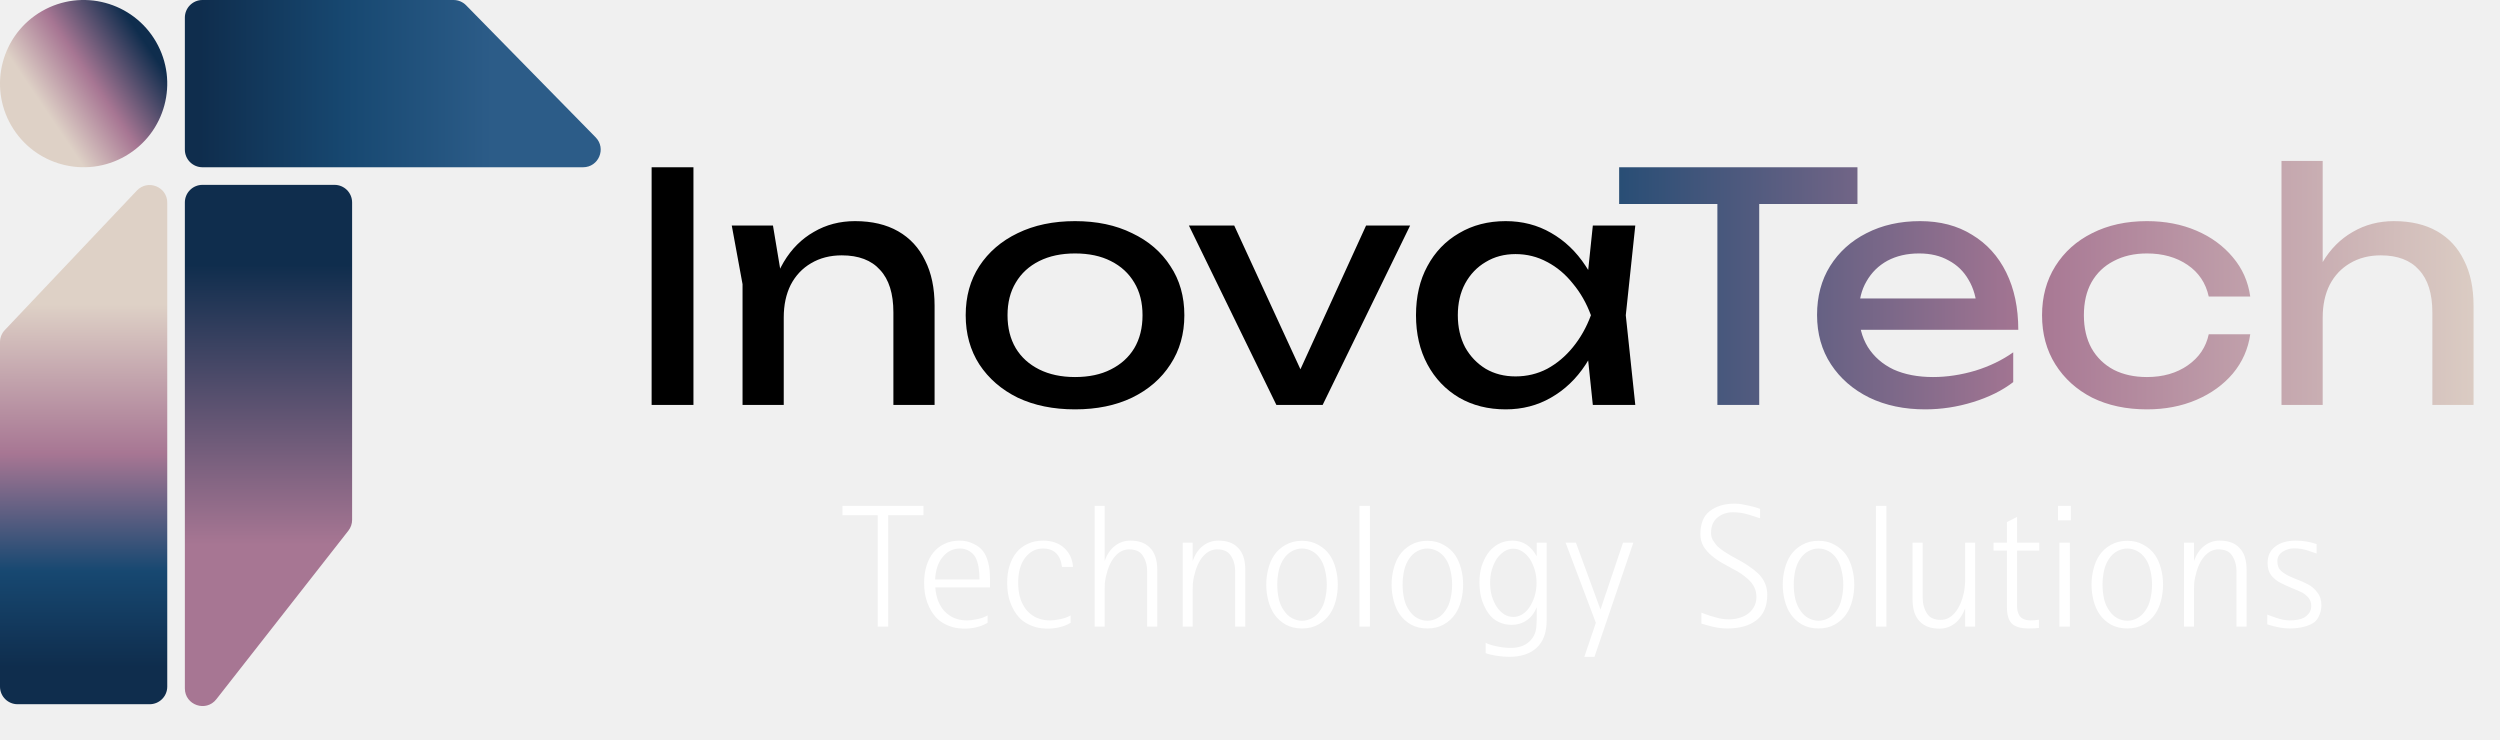
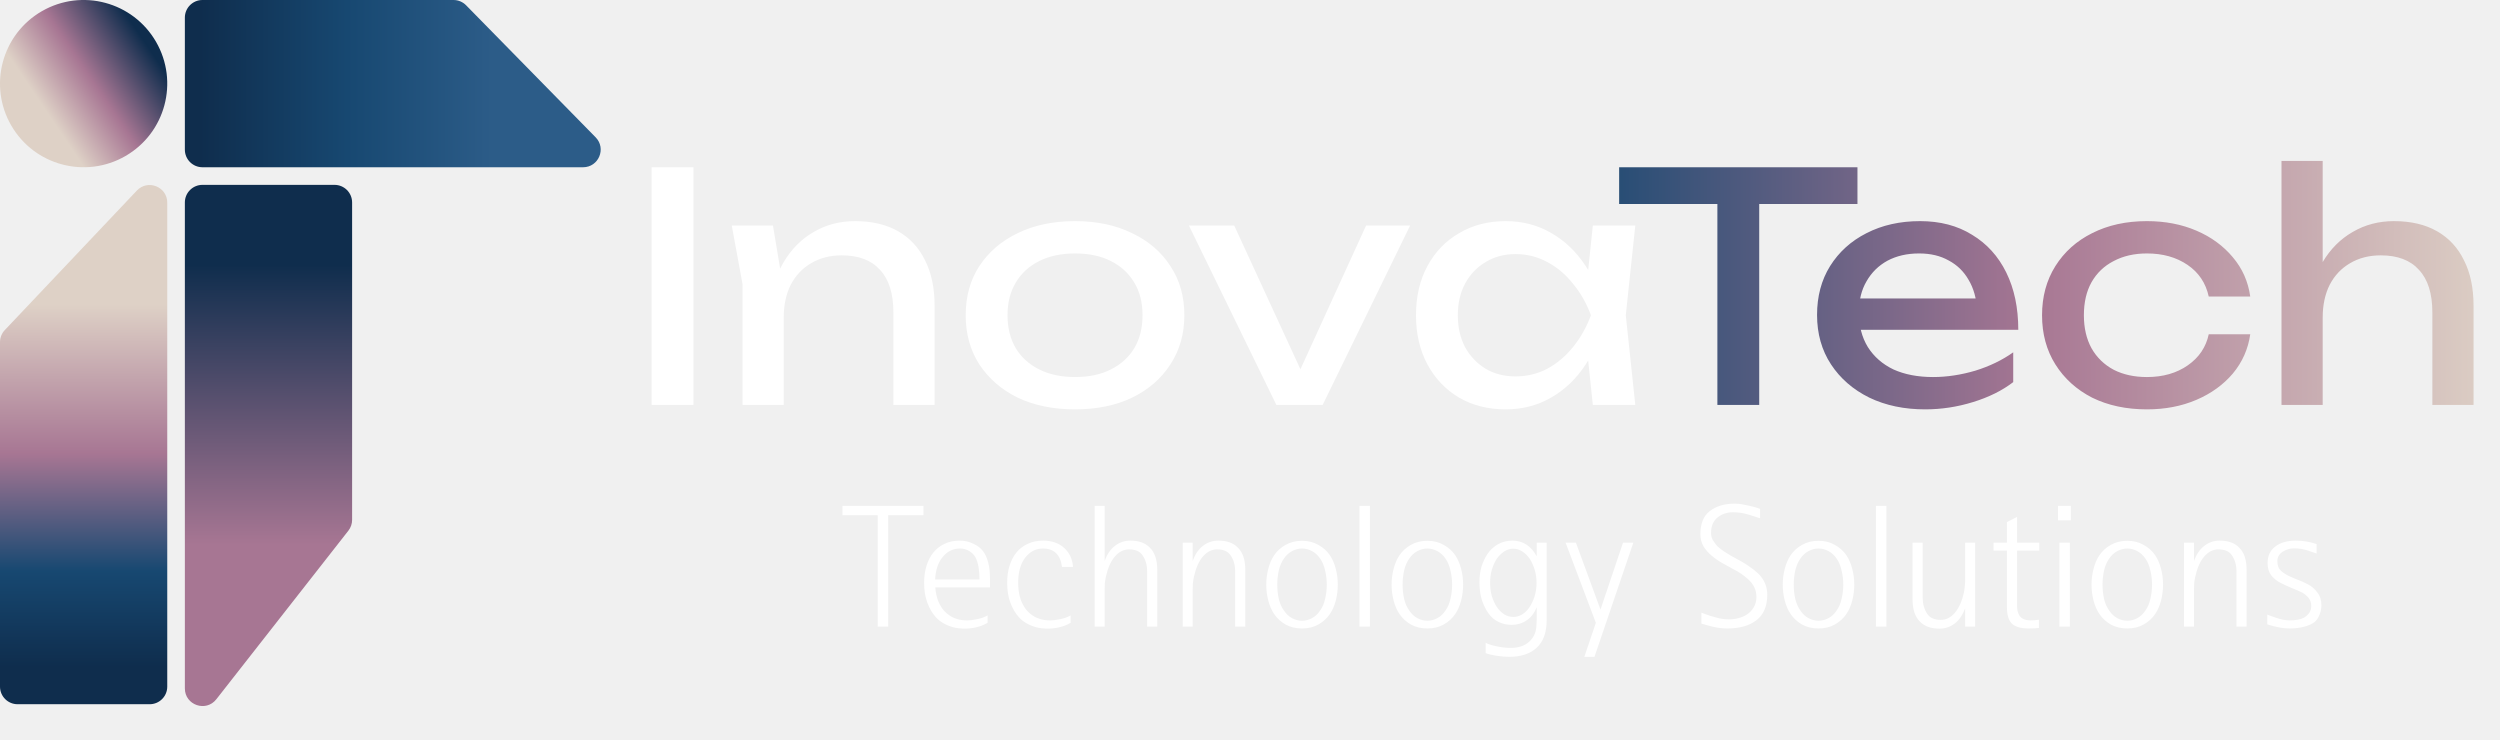
<svg xmlns="http://www.w3.org/2000/svg" width="284" height="84" viewBox="0 0 284 84" fill="none">
  <path d="M0 38.867C0 38.356 0.196 37.864 0.548 37.492L15.548 21.647C16.791 20.334 19 21.213 19 23.022V78C19 79.105 18.105 80 17 80H2C0.895 80 0 79.105 0 78V38.867Z" fill="url(#paint0_linear_541_3394)" />
  <path d="M21 23C21 21.895 21.895 21 23 21H38C39.105 21 40 21.895 40 23V59.055C40 59.502 39.85 59.936 39.574 60.288L24.574 79.437C23.402 80.933 21 80.104 21 78.204V23Z" fill="url(#paint1_linear_541_3394)" />
  <path d="M21 2C21 0.895 21.895 0 23 0H51.52C52.057 0 52.572 0.216 52.948 0.599L67.664 15.599C68.905 16.865 68.009 19 66.236 19H23C21.895 19 21 18.105 21 17V2Z" fill="url(#paint2_linear_541_3394)" />
-   <path d="M74.024 19H78.776V46H74.024V19ZM83.129 25.624H87.809L89.033 32.968V46H84.353V32.284L83.129 25.624ZM97.133 25.12C99.053 25.12 100.685 25.504 102.029 26.272C103.373 27.04 104.393 28.144 105.089 29.584C105.809 31 106.169 32.716 106.169 34.732V46H101.489V35.488C101.489 33.352 100.985 31.744 99.977 30.664C98.993 29.56 97.541 29.008 95.621 29.008C94.301 29.008 93.137 29.308 92.129 29.908C91.145 30.484 90.377 31.3 89.825 32.356C89.297 33.412 89.033 34.648 89.033 36.064L87.377 35.164C87.593 33.052 88.145 31.252 89.033 29.764C89.921 28.276 91.061 27.136 92.453 26.344C93.845 25.528 95.405 25.12 97.133 25.12ZM122.123 46.504C119.651 46.504 117.479 46.06 115.607 45.172C113.759 44.26 112.307 43 111.251 41.392C110.219 39.784 109.703 37.924 109.703 35.812C109.703 33.676 110.219 31.816 111.251 30.232C112.307 28.624 113.759 27.376 115.607 26.488C117.479 25.576 119.651 25.12 122.123 25.12C124.595 25.12 126.755 25.576 128.603 26.488C130.475 27.376 131.927 28.624 132.959 30.232C134.015 31.816 134.543 33.676 134.543 35.812C134.543 37.924 134.015 39.784 132.959 41.392C131.927 43 130.475 44.26 128.603 45.172C126.755 46.06 124.595 46.504 122.123 46.504ZM122.123 42.832C123.707 42.832 125.063 42.544 126.191 41.968C127.343 41.392 128.231 40.588 128.855 39.556C129.479 38.5 129.791 37.252 129.791 35.812C129.791 34.372 129.479 33.136 128.855 32.104C128.231 31.048 127.343 30.232 126.191 29.656C125.063 29.08 123.707 28.792 122.123 28.792C120.563 28.792 119.207 29.08 118.055 29.656C116.903 30.232 116.015 31.048 115.391 32.104C114.767 33.136 114.455 34.372 114.455 35.812C114.455 37.252 114.767 38.5 115.391 39.556C116.015 40.588 116.903 41.392 118.055 41.968C119.207 42.544 120.563 42.832 122.123 42.832ZM148.633 43.912H146.833L155.185 25.624H160.189L150.253 46H144.997L135.061 25.624H140.209L148.633 43.912ZM180.945 46L180.153 38.44L181.089 35.812L180.153 33.22L180.945 25.624H185.769L184.689 35.812L185.769 46H180.945ZM182.385 35.812C181.929 37.948 181.173 39.82 180.117 41.428C179.061 43.036 177.753 44.284 176.193 45.172C174.657 46.06 172.941 46.504 171.045 46.504C169.053 46.504 167.289 46.06 165.753 45.172C164.217 44.26 163.017 43 162.153 41.392C161.289 39.784 160.857 37.924 160.857 35.812C160.857 33.676 161.289 31.816 162.153 30.232C163.017 28.624 164.217 27.376 165.753 26.488C167.289 25.576 169.053 25.12 171.045 25.12C172.941 25.12 174.657 25.564 176.193 26.452C177.753 27.34 179.061 28.588 180.117 30.196C181.197 31.78 181.953 33.652 182.385 35.812ZM165.609 35.812C165.609 37.18 165.885 38.392 166.437 39.448C167.013 40.48 167.793 41.296 168.777 41.896C169.761 42.472 170.889 42.76 172.161 42.76C173.457 42.76 174.657 42.472 175.761 41.896C176.865 41.296 177.837 40.48 178.677 39.448C179.541 38.392 180.225 37.18 180.729 35.812C180.225 34.444 179.541 33.244 178.677 32.212C177.837 31.156 176.865 30.34 175.761 29.764C174.657 29.164 173.457 28.864 172.161 28.864C170.889 28.864 169.761 29.164 168.777 29.764C167.793 30.34 167.013 31.156 166.437 32.212C165.885 33.244 165.609 34.444 165.609 35.812Z" fill="black" />
+   <path d="M74.024 19H78.776V46H74.024V19ZM83.129 25.624H87.809L89.033 32.968V46H84.353V32.284L83.129 25.624ZM97.133 25.12C99.053 25.12 100.685 25.504 102.029 26.272C103.373 27.04 104.393 28.144 105.089 29.584C105.809 31 106.169 32.716 106.169 34.732V46H101.489V35.488C101.489 33.352 100.985 31.744 99.977 30.664C98.993 29.56 97.541 29.008 95.621 29.008C94.301 29.008 93.137 29.308 92.129 29.908C91.145 30.484 90.377 31.3 89.825 32.356C89.297 33.412 89.033 34.648 89.033 36.064L87.377 35.164C87.593 33.052 88.145 31.252 89.033 29.764C89.921 28.276 91.061 27.136 92.453 26.344C93.845 25.528 95.405 25.12 97.133 25.12ZM122.123 46.504C119.651 46.504 117.479 46.06 115.607 45.172C113.759 44.26 112.307 43 111.251 41.392C110.219 39.784 109.703 37.924 109.703 35.812C109.703 33.676 110.219 31.816 111.251 30.232C112.307 28.624 113.759 27.376 115.607 26.488C117.479 25.576 119.651 25.12 122.123 25.12C124.595 25.12 126.755 25.576 128.603 26.488C130.475 27.376 131.927 28.624 132.959 30.232C134.015 31.816 134.543 33.676 134.543 35.812C134.543 37.924 134.015 39.784 132.959 41.392C131.927 43 130.475 44.26 128.603 45.172C126.755 46.06 124.595 46.504 122.123 46.504ZM122.123 42.832C123.707 42.832 125.063 42.544 126.191 41.968C127.343 41.392 128.231 40.588 128.855 39.556C129.479 38.5 129.791 37.252 129.791 35.812C129.791 34.372 129.479 33.136 128.855 32.104C128.231 31.048 127.343 30.232 126.191 29.656C125.063 29.08 123.707 28.792 122.123 28.792C120.563 28.792 119.207 29.08 118.055 29.656C116.903 30.232 116.015 31.048 115.391 32.104C114.767 33.136 114.455 34.372 114.455 35.812C114.455 37.252 114.767 38.5 115.391 39.556C116.015 40.588 116.903 41.392 118.055 41.968C119.207 42.544 120.563 42.832 122.123 42.832ZM148.633 43.912H146.833L155.185 25.624H160.189L150.253 46H144.997L135.061 25.624H140.209L148.633 43.912ZM180.945 46L180.153 38.44L181.089 35.812L180.153 33.22L180.945 25.624H185.769L184.689 35.812L185.769 46H180.945ZM182.385 35.812C181.929 37.948 181.173 39.82 180.117 41.428C179.061 43.036 177.753 44.284 176.193 45.172C174.657 46.06 172.941 46.504 171.045 46.504C169.053 46.504 167.289 46.06 165.753 45.172C164.217 44.26 163.017 43 162.153 41.392C161.289 39.784 160.857 37.924 160.857 35.812C160.857 33.676 161.289 31.816 162.153 30.232C163.017 28.624 164.217 27.376 165.753 26.488C167.289 25.576 169.053 25.12 171.045 25.12C172.941 25.12 174.657 25.564 176.193 26.452C177.753 27.34 179.061 28.588 180.117 30.196C181.197 31.78 181.953 33.652 182.385 35.812ZM165.609 35.812C165.609 37.18 165.885 38.392 166.437 39.448C167.013 40.48 167.793 41.296 168.777 41.896C169.761 42.472 170.889 42.76 172.161 42.76C173.457 42.76 174.657 42.472 175.761 41.896C176.865 41.296 177.837 40.48 178.677 39.448C179.541 38.392 180.225 37.18 180.729 35.812C180.225 34.444 179.541 33.244 178.677 32.212C177.837 31.156 176.865 30.34 175.761 29.764C174.657 29.164 173.457 28.864 172.161 28.864C170.889 28.864 169.761 29.164 168.777 29.764C167.793 30.34 167.013 31.156 166.437 32.212C165.885 33.244 165.609 34.444 165.609 35.812Z" fill="white" />
  <path d="M195.095 21.196H199.847V46H195.095V21.196ZM183.935 19H211.007V23.176H183.935V19ZM218.694 46.504C216.318 46.504 214.206 46.06 212.358 45.172C210.51 44.26 209.058 43 208.002 41.392C206.946 39.784 206.418 37.912 206.418 35.776C206.418 33.664 206.91 31.816 207.894 30.232C208.902 28.624 210.282 27.376 212.034 26.488C213.81 25.576 215.838 25.12 218.118 25.12C220.398 25.12 222.366 25.636 224.022 26.668C225.702 27.676 226.998 29.104 227.91 30.952C228.822 32.8 229.278 34.972 229.278 37.468H210.09V33.904H226.938L224.598 35.236C224.526 33.892 224.202 32.74 223.626 31.78C223.074 30.82 222.318 30.088 221.358 29.584C220.422 29.056 219.306 28.792 218.01 28.792C216.642 28.792 215.442 29.068 214.41 29.62C213.402 30.172 212.61 30.952 212.034 31.96C211.458 32.944 211.17 34.12 211.17 35.488C211.17 37 211.506 38.308 212.178 39.412C212.874 40.516 213.846 41.368 215.094 41.968C216.366 42.544 217.866 42.832 219.594 42.832C221.154 42.832 222.75 42.592 224.382 42.112C226.014 41.608 227.454 40.912 228.702 40.024V43.408C227.454 44.368 225.93 45.124 224.13 45.676C222.354 46.228 220.542 46.504 218.694 46.504ZM255.629 37.972C255.389 39.652 254.729 41.14 253.649 42.436C252.569 43.708 251.189 44.704 249.509 45.424C247.829 46.144 245.957 46.504 243.893 46.504C241.541 46.504 239.465 46.06 237.665 45.172C235.889 44.26 234.497 43 233.489 41.392C232.481 39.784 231.977 37.924 231.977 35.812C231.977 33.7 232.481 31.84 233.489 30.232C234.497 28.624 235.889 27.376 237.665 26.488C239.465 25.576 241.541 25.12 243.893 25.12C245.957 25.12 247.829 25.48 249.509 26.2C251.189 26.92 252.569 27.928 253.649 29.224C254.729 30.496 255.389 31.984 255.629 33.688H250.913C250.577 32.152 249.773 30.952 248.501 30.088C247.229 29.224 245.693 28.792 243.893 28.792C242.453 28.792 241.193 29.08 240.113 29.656C239.033 30.208 238.193 31.012 237.593 32.068C237.017 33.1 236.729 34.348 236.729 35.812C236.729 37.252 237.017 38.5 237.593 39.556C238.193 40.612 239.033 41.428 240.113 42.004C241.193 42.556 242.453 42.832 243.893 42.832C245.717 42.832 247.265 42.388 248.537 41.5C249.809 40.612 250.601 39.436 250.913 37.972H255.629ZM259.179 18.28H263.859V46H259.179V18.28ZM271.959 25.12C273.879 25.12 275.511 25.504 276.855 26.272C278.199 27.04 279.219 28.144 279.915 29.584C280.635 31 280.995 32.716 280.995 34.732V46H276.315V35.488C276.315 33.352 275.811 31.744 274.803 30.664C273.819 29.56 272.367 29.008 270.447 29.008C269.127 29.008 267.963 29.308 266.955 29.908C265.971 30.484 265.203 31.3 264.651 32.356C264.123 33.412 263.859 34.648 263.859 36.064L262.203 35.164C262.419 33.052 262.971 31.252 263.859 29.764C264.747 28.276 265.887 27.136 267.279 26.344C268.671 25.528 270.231 25.12 271.959 25.12Z" fill="url(#paint3_linear_541_3394)" />
  <path d="M104.902 58.523H100.898V71.18H99.707V58.523H95.703V57.469H104.902V58.523ZM106.23 65.828H111.27C111.27 64.76 111.126 63.94 110.84 63.367C110.684 63.055 110.443 62.801 110.117 62.605C109.805 62.41 109.447 62.312 109.043 62.312C108.236 62.312 107.565 62.658 107.031 63.348C106.549 63.96 106.283 64.787 106.23 65.828ZM106.25 66.727C106.263 66.87 106.276 67 106.289 67.117C106.328 67.43 106.4 67.749 106.504 68.074C106.634 68.452 106.823 68.816 107.07 69.168C107.318 69.507 107.663 69.806 108.105 70.066C108.262 70.158 108.49 70.249 108.789 70.34C109.102 70.431 109.46 70.477 109.863 70.477C110.176 70.477 110.553 70.431 110.996 70.34C111.452 70.249 111.849 70.106 112.188 69.91V70.75C111.732 71.023 111.217 71.212 110.645 71.316C110.085 71.421 109.512 71.44 108.926 71.375C108.418 71.323 107.923 71.18 107.441 70.945C106.96 70.711 106.576 70.424 106.289 70.086C105.911 69.669 105.599 69.135 105.352 68.484C105.104 67.833 104.98 67.072 104.98 66.199C104.98 65.483 105.072 64.838 105.254 64.266C105.436 63.68 105.697 63.178 106.035 62.762C106.374 62.345 106.79 62.02 107.285 61.785C107.793 61.538 108.379 61.414 109.043 61.414C109.577 61.414 110.085 61.531 110.566 61.766C111.061 61.987 111.439 62.28 111.699 62.645C112.207 63.348 112.461 64.376 112.461 65.731V66.727H106.25ZM121.895 64.402H120.645C120.462 63.009 119.74 62.312 118.477 62.312C117.669 62.312 116.999 62.658 116.465 63.348C115.931 64.038 115.664 64.995 115.664 66.219C115.664 66.505 115.684 66.805 115.723 67.117C115.762 67.43 115.833 67.749 115.938 68.074C116.068 68.452 116.257 68.816 116.504 69.168C116.751 69.507 117.096 69.806 117.539 70.066C117.695 70.158 117.923 70.249 118.223 70.34C118.535 70.431 118.893 70.477 119.297 70.477C119.609 70.477 119.987 70.431 120.43 70.34C120.885 70.249 121.283 70.106 121.621 69.91V70.75C121.165 71.023 120.651 71.212 120.078 71.316C119.518 71.421 118.945 71.44 118.359 71.375C117.852 71.323 117.357 71.18 116.875 70.945C116.393 70.711 116.009 70.424 115.723 70.086C115.345 69.669 115.033 69.135 114.785 68.484C114.538 67.833 114.414 67.072 114.414 66.199C114.414 65.483 114.505 64.838 114.688 64.266C114.87 63.68 115.13 63.178 115.469 62.762C115.807 62.345 116.23 62.02 116.738 61.785C117.259 61.538 117.852 61.414 118.516 61.414C119.01 61.414 119.453 61.486 119.844 61.629C120.234 61.759 120.586 61.967 120.898 62.254C121.497 62.801 121.829 63.517 121.895 64.402ZM131.465 71.18H130.312V64.891C130.312 64.174 130.137 63.569 129.785 63.074C129.486 62.632 128.978 62.41 128.262 62.41C127.65 62.41 127.109 62.684 126.641 63.23C126.185 63.764 125.846 64.533 125.625 65.535C125.573 65.783 125.534 66.03 125.508 66.277C125.495 66.525 125.488 66.766 125.488 67V71.18H124.355V57.469H125.488V63.719C125.762 62.977 126.139 62.417 126.621 62.039C127.142 61.622 127.734 61.414 128.398 61.414C129.362 61.414 130.098 61.675 130.605 62.195C131.178 62.742 131.465 63.589 131.465 64.734V71.18ZM141.465 71.18H140.312V64.891C140.312 64.174 140.137 63.569 139.785 63.074C139.486 62.632 138.978 62.41 138.262 62.41C137.65 62.41 137.109 62.684 136.641 63.23C136.185 63.764 135.846 64.533 135.625 65.535C135.573 65.783 135.534 66.03 135.508 66.277C135.495 66.525 135.488 66.766 135.488 67V71.18H134.355V61.648H135.488V63.719C135.762 62.977 136.139 62.417 136.621 62.039C137.142 61.622 137.734 61.414 138.398 61.414C139.362 61.414 140.098 61.675 140.605 62.195C141.178 62.742 141.465 63.589 141.465 64.734V71.18ZM150.723 66.414C150.723 65.854 150.658 65.314 150.527 64.793C150.41 64.259 150.221 63.81 149.961 63.445C149.714 63.081 149.408 62.801 149.043 62.605C148.678 62.41 148.301 62.312 147.91 62.312C147.52 62.312 147.142 62.41 146.777 62.605C146.413 62.801 146.107 63.081 145.859 63.445C145.599 63.81 145.404 64.259 145.273 64.793C145.156 65.314 145.098 65.854 145.098 66.414C145.098 66.974 145.156 67.521 145.273 68.055C145.404 68.576 145.599 69.012 145.859 69.363C146.107 69.741 146.413 70.027 146.777 70.223C147.142 70.418 147.52 70.516 147.91 70.516C148.301 70.516 148.678 70.418 149.043 70.223C149.408 70.027 149.714 69.741 149.961 69.363C150.221 69.012 150.41 68.576 150.527 68.055C150.658 67.521 150.723 66.974 150.723 66.414ZM151.973 66.414C151.973 67.039 151.895 67.651 151.738 68.25C151.582 68.836 151.361 69.337 151.074 69.754C150.749 70.236 150.312 70.633 149.766 70.945C149.232 71.245 148.613 71.394 147.91 71.394C147.207 71.394 146.582 71.245 146.035 70.945C145.501 70.633 145.072 70.236 144.746 69.754C144.46 69.337 144.238 68.836 144.082 68.25C143.926 67.651 143.848 67.039 143.848 66.414C143.848 65.789 143.926 65.184 144.082 64.598C144.238 63.999 144.46 63.491 144.746 63.074C145.072 62.592 145.501 62.202 146.035 61.902C146.582 61.59 147.207 61.434 147.91 61.434C148.613 61.434 149.232 61.59 149.766 61.902C150.312 62.202 150.749 62.592 151.074 63.074C151.361 63.491 151.582 63.999 151.738 64.598C151.895 65.184 151.973 65.789 151.973 66.414ZM155.625 71.18H154.434V57.469H155.625V71.18ZM164.961 66.414C164.961 65.854 164.896 65.314 164.766 64.793C164.648 64.259 164.46 63.81 164.199 63.445C163.952 63.081 163.646 62.801 163.281 62.605C162.917 62.41 162.539 62.312 162.148 62.312C161.758 62.312 161.38 62.41 161.016 62.605C160.651 62.801 160.345 63.081 160.098 63.445C159.837 63.81 159.642 64.259 159.512 64.793C159.395 65.314 159.336 65.854 159.336 66.414C159.336 66.974 159.395 67.521 159.512 68.055C159.642 68.576 159.837 69.012 160.098 69.363C160.345 69.741 160.651 70.027 161.016 70.223C161.38 70.418 161.758 70.516 162.148 70.516C162.539 70.516 162.917 70.418 163.281 70.223C163.646 70.027 163.952 69.741 164.199 69.363C164.46 69.012 164.648 68.576 164.766 68.055C164.896 67.521 164.961 66.974 164.961 66.414ZM166.211 66.414C166.211 67.039 166.133 67.651 165.977 68.25C165.82 68.836 165.599 69.337 165.312 69.754C164.987 70.236 164.551 70.633 164.004 70.945C163.47 71.245 162.852 71.394 162.148 71.394C161.445 71.394 160.82 71.245 160.273 70.945C159.74 70.633 159.31 70.236 158.984 69.754C158.698 69.337 158.477 68.836 158.32 68.25C158.164 67.651 158.086 67.039 158.086 66.414C158.086 65.789 158.164 65.184 158.32 64.598C158.477 63.999 158.698 63.491 158.984 63.074C159.31 62.592 159.74 62.202 160.273 61.902C160.82 61.59 161.445 61.434 162.148 61.434C162.852 61.434 163.47 61.59 164.004 61.902C164.551 62.202 164.987 62.592 165.312 63.074C165.599 63.491 165.82 63.999 165.977 64.598C166.133 65.184 166.211 65.789 166.211 66.414ZM175.703 70.438C175.703 71.831 175.332 72.872 174.59 73.562C173.848 74.266 172.793 74.617 171.426 74.617C170.996 74.617 170.495 74.572 169.922 74.481C169.362 74.389 168.978 74.292 168.77 74.188V73.016C169.004 73.159 169.401 73.289 169.961 73.406C170.534 73.537 171.087 73.602 171.621 73.602C172.493 73.602 173.184 73.374 173.691 72.918C174.199 72.475 174.479 71.896 174.531 71.18C174.557 70.841 174.57 70.594 174.57 70.438H175.703ZM168.066 66.121C168.066 65.47 168.145 64.884 168.301 64.363C168.47 63.829 168.698 63.348 168.984 62.918C169.297 62.462 169.694 62.098 170.176 61.824C170.671 61.551 171.211 61.414 171.797 61.414C172.995 61.414 173.919 62.007 174.57 63.191V61.648H175.703V70.496H174.57V68.973C174.31 69.637 173.926 70.138 173.418 70.477C172.923 70.815 172.35 70.984 171.699 70.984C171.217 70.984 170.742 70.88 170.273 70.672C169.805 70.451 169.414 70.125 169.102 69.695C168.802 69.279 168.555 68.784 168.359 68.211C168.164 67.638 168.066 66.941 168.066 66.121ZM174.551 66.219C174.551 65.685 174.479 65.184 174.336 64.715C174.193 64.246 174.004 63.829 173.77 63.465C173.535 63.126 173.255 62.853 172.93 62.645C172.604 62.436 172.266 62.332 171.914 62.332C171.549 62.332 171.204 62.436 170.879 62.645C170.566 62.853 170.286 63.126 170.039 63.465C169.805 63.829 169.616 64.246 169.473 64.715C169.342 65.184 169.277 65.685 169.277 66.219C169.277 66.753 169.342 67.254 169.473 67.723C169.616 68.178 169.805 68.588 170.039 68.953C170.286 69.305 170.566 69.585 170.879 69.793C171.204 69.988 171.549 70.086 171.914 70.086C172.266 70.086 172.604 69.988 172.93 69.793C173.255 69.585 173.535 69.305 173.77 68.953C174.004 68.588 174.193 68.178 174.336 67.723C174.479 67.254 174.551 66.753 174.551 66.219ZM184.375 61.648H185.547L181.133 74.617H179.98L181.289 70.75L177.852 61.648H179.023L181.816 69.246L184.375 61.648ZM200.762 67.547C200.762 68.862 200.352 69.832 199.531 70.457C198.724 71.082 197.624 71.394 196.23 71.394C195.697 71.394 195.143 71.329 194.57 71.199C194.01 71.056 193.581 70.939 193.281 70.848V69.598C193.464 69.676 193.809 69.799 194.316 69.969C194.616 70.06 194.941 70.151 195.293 70.242C195.658 70.32 196.022 70.359 196.387 70.359C196.777 70.359 197.142 70.314 197.48 70.223C197.832 70.132 198.151 69.995 198.438 69.812C198.737 69.63 198.991 69.37 199.199 69.031C199.421 68.68 199.531 68.269 199.531 67.801C199.531 67.033 199.212 66.362 198.574 65.789C198.066 65.333 197.533 64.969 196.973 64.695C196.582 64.474 196.159 64.24 195.703 63.992C195.26 63.745 194.844 63.458 194.453 63.133C194.062 62.807 193.75 62.449 193.516 62.059C193.281 61.655 193.164 61.193 193.164 60.672C193.164 59.474 193.522 58.602 194.238 58.055C194.967 57.495 195.905 57.215 197.051 57.215C197.337 57.215 197.63 57.241 197.93 57.293C198.229 57.345 198.516 57.404 198.789 57.469C199.284 57.586 199.668 57.697 199.941 57.801V58.875C199.876 58.849 199.512 58.732 198.848 58.523C198.184 58.302 197.526 58.191 196.875 58.191C196.185 58.191 195.592 58.393 195.098 58.797C194.616 59.2 194.375 59.786 194.375 60.555C194.375 60.854 194.447 61.128 194.59 61.375C194.746 61.622 194.915 61.85 195.098 62.059C195.319 62.254 195.56 62.443 195.82 62.625C196.081 62.794 196.341 62.957 196.602 63.113C197.526 63.595 198.21 63.992 198.652 64.305C199.095 64.604 199.466 64.897 199.766 65.184C200.43 65.861 200.762 66.648 200.762 67.547ZM209.395 66.414C209.395 65.854 209.329 65.314 209.199 64.793C209.082 64.259 208.893 63.81 208.633 63.445C208.385 63.081 208.079 62.801 207.715 62.605C207.35 62.41 206.973 62.312 206.582 62.312C206.191 62.312 205.814 62.41 205.449 62.605C205.085 62.801 204.779 63.081 204.531 63.445C204.271 63.81 204.076 64.259 203.945 64.793C203.828 65.314 203.77 65.854 203.77 66.414C203.77 66.974 203.828 67.521 203.945 68.055C204.076 68.576 204.271 69.012 204.531 69.363C204.779 69.741 205.085 70.027 205.449 70.223C205.814 70.418 206.191 70.516 206.582 70.516C206.973 70.516 207.35 70.418 207.715 70.223C208.079 70.027 208.385 69.741 208.633 69.363C208.893 69.012 209.082 68.576 209.199 68.055C209.329 67.521 209.395 66.974 209.395 66.414ZM210.645 66.414C210.645 67.039 210.566 67.651 210.41 68.25C210.254 68.836 210.033 69.337 209.746 69.754C209.421 70.236 208.984 70.633 208.438 70.945C207.904 71.245 207.285 71.394 206.582 71.394C205.879 71.394 205.254 71.245 204.707 70.945C204.173 70.633 203.743 70.236 203.418 69.754C203.132 69.337 202.91 68.836 202.754 68.25C202.598 67.651 202.52 67.039 202.52 66.414C202.52 65.789 202.598 65.184 202.754 64.598C202.91 63.999 203.132 63.491 203.418 63.074C203.743 62.592 204.173 62.202 204.707 61.902C205.254 61.59 205.879 61.434 206.582 61.434C207.285 61.434 207.904 61.59 208.438 61.902C208.984 62.202 209.421 62.592 209.746 63.074C210.033 63.491 210.254 63.999 210.41 64.598C210.566 65.184 210.645 65.789 210.645 66.414ZM214.297 71.18H213.105V57.469H214.297V71.18ZM217.266 61.648H218.418V67.938C218.418 68.615 218.594 69.22 218.945 69.754C219.258 70.197 219.766 70.418 220.469 70.418C221.081 70.418 221.615 70.151 222.07 69.617C222.539 69.07 222.884 68.296 223.105 67.293C223.158 67.033 223.19 66.785 223.203 66.551C223.229 66.303 223.242 66.062 223.242 65.828V61.648H224.375V71.18H223.242V69.109C222.969 69.838 222.591 70.398 222.109 70.789C221.589 71.206 220.996 71.414 220.332 71.414C219.368 71.414 218.633 71.154 218.125 70.633C217.552 70.086 217.266 69.24 217.266 68.094V61.648ZM231.66 62.547H229.141V68.074C229.141 68.374 229.141 68.66 229.141 68.934C229.141 69.207 229.199 69.481 229.316 69.754C229.421 70.001 229.59 70.184 229.824 70.301C230.059 70.418 230.339 70.477 230.664 70.477C231.016 70.477 231.335 70.451 231.621 70.398V71.336C231.335 71.375 230.944 71.394 230.449 71.394C229.577 71.394 228.945 71.212 228.555 70.848C228.177 70.47 227.988 69.852 227.988 68.992V62.547H226.465V61.648H227.988V59.305L229.141 58.719V61.648H231.66V62.547ZM235.254 59.109H233.789V57.469H235.254V59.109ZM235.137 71.18H233.945V61.648H235.137V71.18ZM244.473 66.414C244.473 65.854 244.408 65.314 244.277 64.793C244.16 64.259 243.971 63.81 243.711 63.445C243.464 63.081 243.158 62.801 242.793 62.605C242.428 62.41 242.051 62.312 241.66 62.312C241.27 62.312 240.892 62.41 240.527 62.605C240.163 62.801 239.857 63.081 239.609 63.445C239.349 63.81 239.154 64.259 239.023 64.793C238.906 65.314 238.848 65.854 238.848 66.414C238.848 66.974 238.906 67.521 239.023 68.055C239.154 68.576 239.349 69.012 239.609 69.363C239.857 69.741 240.163 70.027 240.527 70.223C240.892 70.418 241.27 70.516 241.66 70.516C242.051 70.516 242.428 70.418 242.793 70.223C243.158 70.027 243.464 69.741 243.711 69.363C243.971 69.012 244.16 68.576 244.277 68.055C244.408 67.521 244.473 66.974 244.473 66.414ZM245.723 66.414C245.723 67.039 245.645 67.651 245.488 68.25C245.332 68.836 245.111 69.337 244.824 69.754C244.499 70.236 244.062 70.633 243.516 70.945C242.982 71.245 242.363 71.394 241.66 71.394C240.957 71.394 240.332 71.245 239.785 70.945C239.251 70.633 238.822 70.236 238.496 69.754C238.21 69.337 237.988 68.836 237.832 68.25C237.676 67.651 237.598 67.039 237.598 66.414C237.598 65.789 237.676 65.184 237.832 64.598C237.988 63.999 238.21 63.491 238.496 63.074C238.822 62.592 239.251 62.202 239.785 61.902C240.332 61.59 240.957 61.434 241.66 61.434C242.363 61.434 242.982 61.59 243.516 61.902C244.062 62.202 244.499 62.592 244.824 63.074C245.111 63.491 245.332 63.999 245.488 64.598C245.645 65.184 245.723 65.789 245.723 66.414ZM255.215 71.18H254.062V64.891C254.062 64.174 253.887 63.569 253.535 63.074C253.236 62.632 252.728 62.41 252.012 62.41C251.4 62.41 250.859 62.684 250.391 63.23C249.935 63.764 249.596 64.533 249.375 65.535C249.323 65.783 249.284 66.03 249.258 66.277C249.245 66.525 249.238 66.766 249.238 67V71.18H248.105V61.648H249.238V63.719C249.512 62.977 249.889 62.417 250.371 62.039C250.892 61.622 251.484 61.414 252.148 61.414C253.112 61.414 253.848 61.675 254.355 62.195C254.928 62.742 255.215 63.589 255.215 64.734V71.18ZM263.711 68.758C263.711 69.135 263.639 69.493 263.496 69.832C263.366 70.171 263.184 70.444 262.949 70.652C262.65 70.887 262.246 71.069 261.738 71.199C261.243 71.329 260.69 71.394 260.078 71.394C259.362 71.394 258.522 71.238 257.559 70.926V69.812C257.663 69.865 258.001 69.988 258.574 70.184C259.147 70.379 259.648 70.477 260.078 70.477C260.807 70.477 261.361 70.372 261.738 70.164C262.285 69.826 262.559 69.389 262.559 68.856C262.559 68.491 262.461 68.185 262.266 67.938C262.07 67.69 261.823 67.482 261.523 67.312C261.211 67.156 260.82 66.987 260.352 66.805C259.883 66.609 259.434 66.401 259.004 66.18C258.652 65.997 258.327 65.731 258.027 65.379C257.741 65.014 257.598 64.539 257.598 63.953C257.598 63.159 257.884 62.54 258.457 62.098C259.043 61.642 259.818 61.414 260.781 61.414C261.589 61.414 262.383 61.544 263.164 61.805V62.879C263.073 62.84 262.767 62.736 262.246 62.566C261.738 62.384 261.191 62.293 260.605 62.293C260.137 62.293 259.701 62.423 259.297 62.684C258.906 62.944 258.711 63.296 258.711 63.738C258.711 64.064 258.77 64.337 258.887 64.559C259.017 64.767 259.225 64.962 259.512 65.144C259.772 65.327 260.182 65.529 260.742 65.75C261.315 65.958 261.79 66.167 262.168 66.375C262.585 66.583 262.943 66.889 263.242 67.293C263.555 67.684 263.711 68.172 263.711 68.758Z" fill="white" />
  <path d="M4.751 1.274C9.294 -1.349 15.103 0.208 17.726 4.751C20.349 9.294 18.792 15.103 14.249 17.726C9.706 20.349 3.897 18.792 1.274 14.249C-1.349 9.706 0.208 3.897 4.751 1.274Z" fill="url(#paint4_linear_541_3394)" />
  <defs>
    <linearGradient id="paint0_linear_541_3394" x1="9.5" y1="28.755" x2="9.5" y2="75.782" gradientUnits="userSpaceOnUse">
      <stop offset="0.124" stop-color="#DED1C6" />
      <stop offset="0.485" stop-color="#A77693" />
      <stop offset="0.768" stop-color="#174871" />
      <stop offset="1" stop-color="#0F2D4D" />
    </linearGradient>
    <linearGradient id="paint1_linear_541_3394" x1="30.5" y1="21" x2="30.5" y2="84" gradientUnits="userSpaceOnUse">
      <stop offset="0.144" stop-color="#0F2D4D" />
      <stop offset="0.649" stop-color="#A77693" />
    </linearGradient>
    <linearGradient id="paint2_linear_541_3394" x1="22.754" y1="9.5" x2="61.132" y2="9.5" gradientUnits="userSpaceOnUse">
      <stop stop-color="#0F2D4D" />
      <stop offset="0.434" stop-color="#174871" />
      <stop offset="0.866" stop-color="#2C5C88" />
    </linearGradient>
    <linearGradient id="paint3_linear_541_3394" x1="71" y1="32.5" x2="284" y2="32.5" gradientUnits="userSpaceOnUse">
      <stop stop-color="#0F2D4D" />
      <stop offset="0.5" stop-color="#174871" />
      <stop offset="0.75" stop-color="#A77693" />
      <stop offset="1" stop-color="#DED1C6" />
    </linearGradient>
    <linearGradient id="paint4_linear_541_3394" x1="18.748" y1="1.643" x2="-0.928" y2="14.938" gradientUnits="userSpaceOnUse">
      <stop offset="0.154" stop-color="#0F2D4D" />
      <stop offset="0.466" stop-color="#A77693" />
      <stop offset="0.731" stop-color="#DED1C6" />
    </linearGradient>
  </defs>
</svg>
